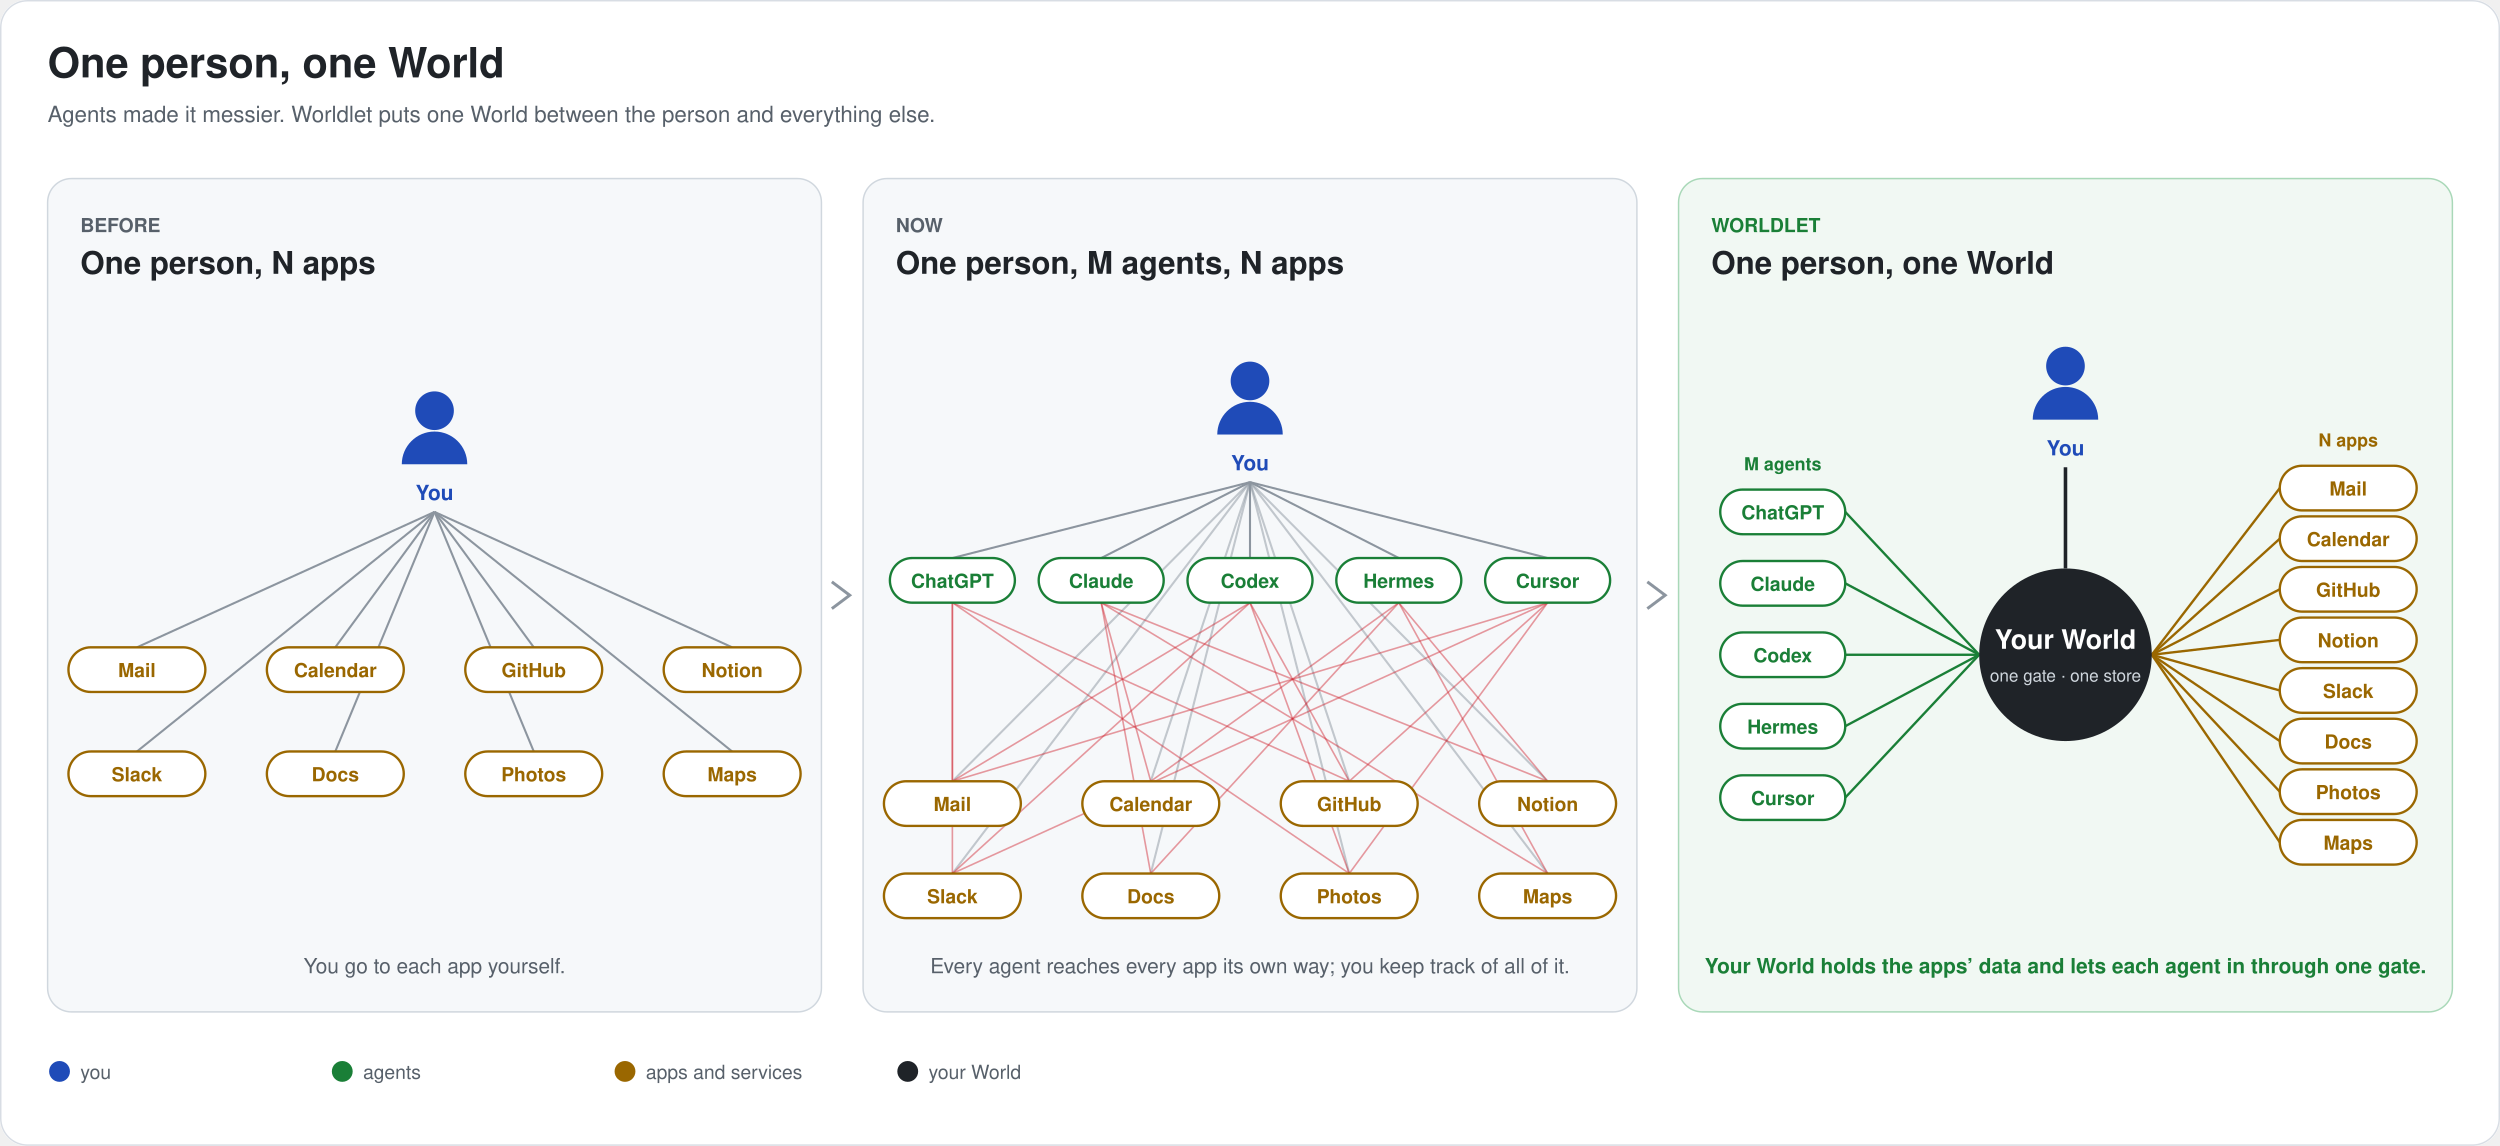
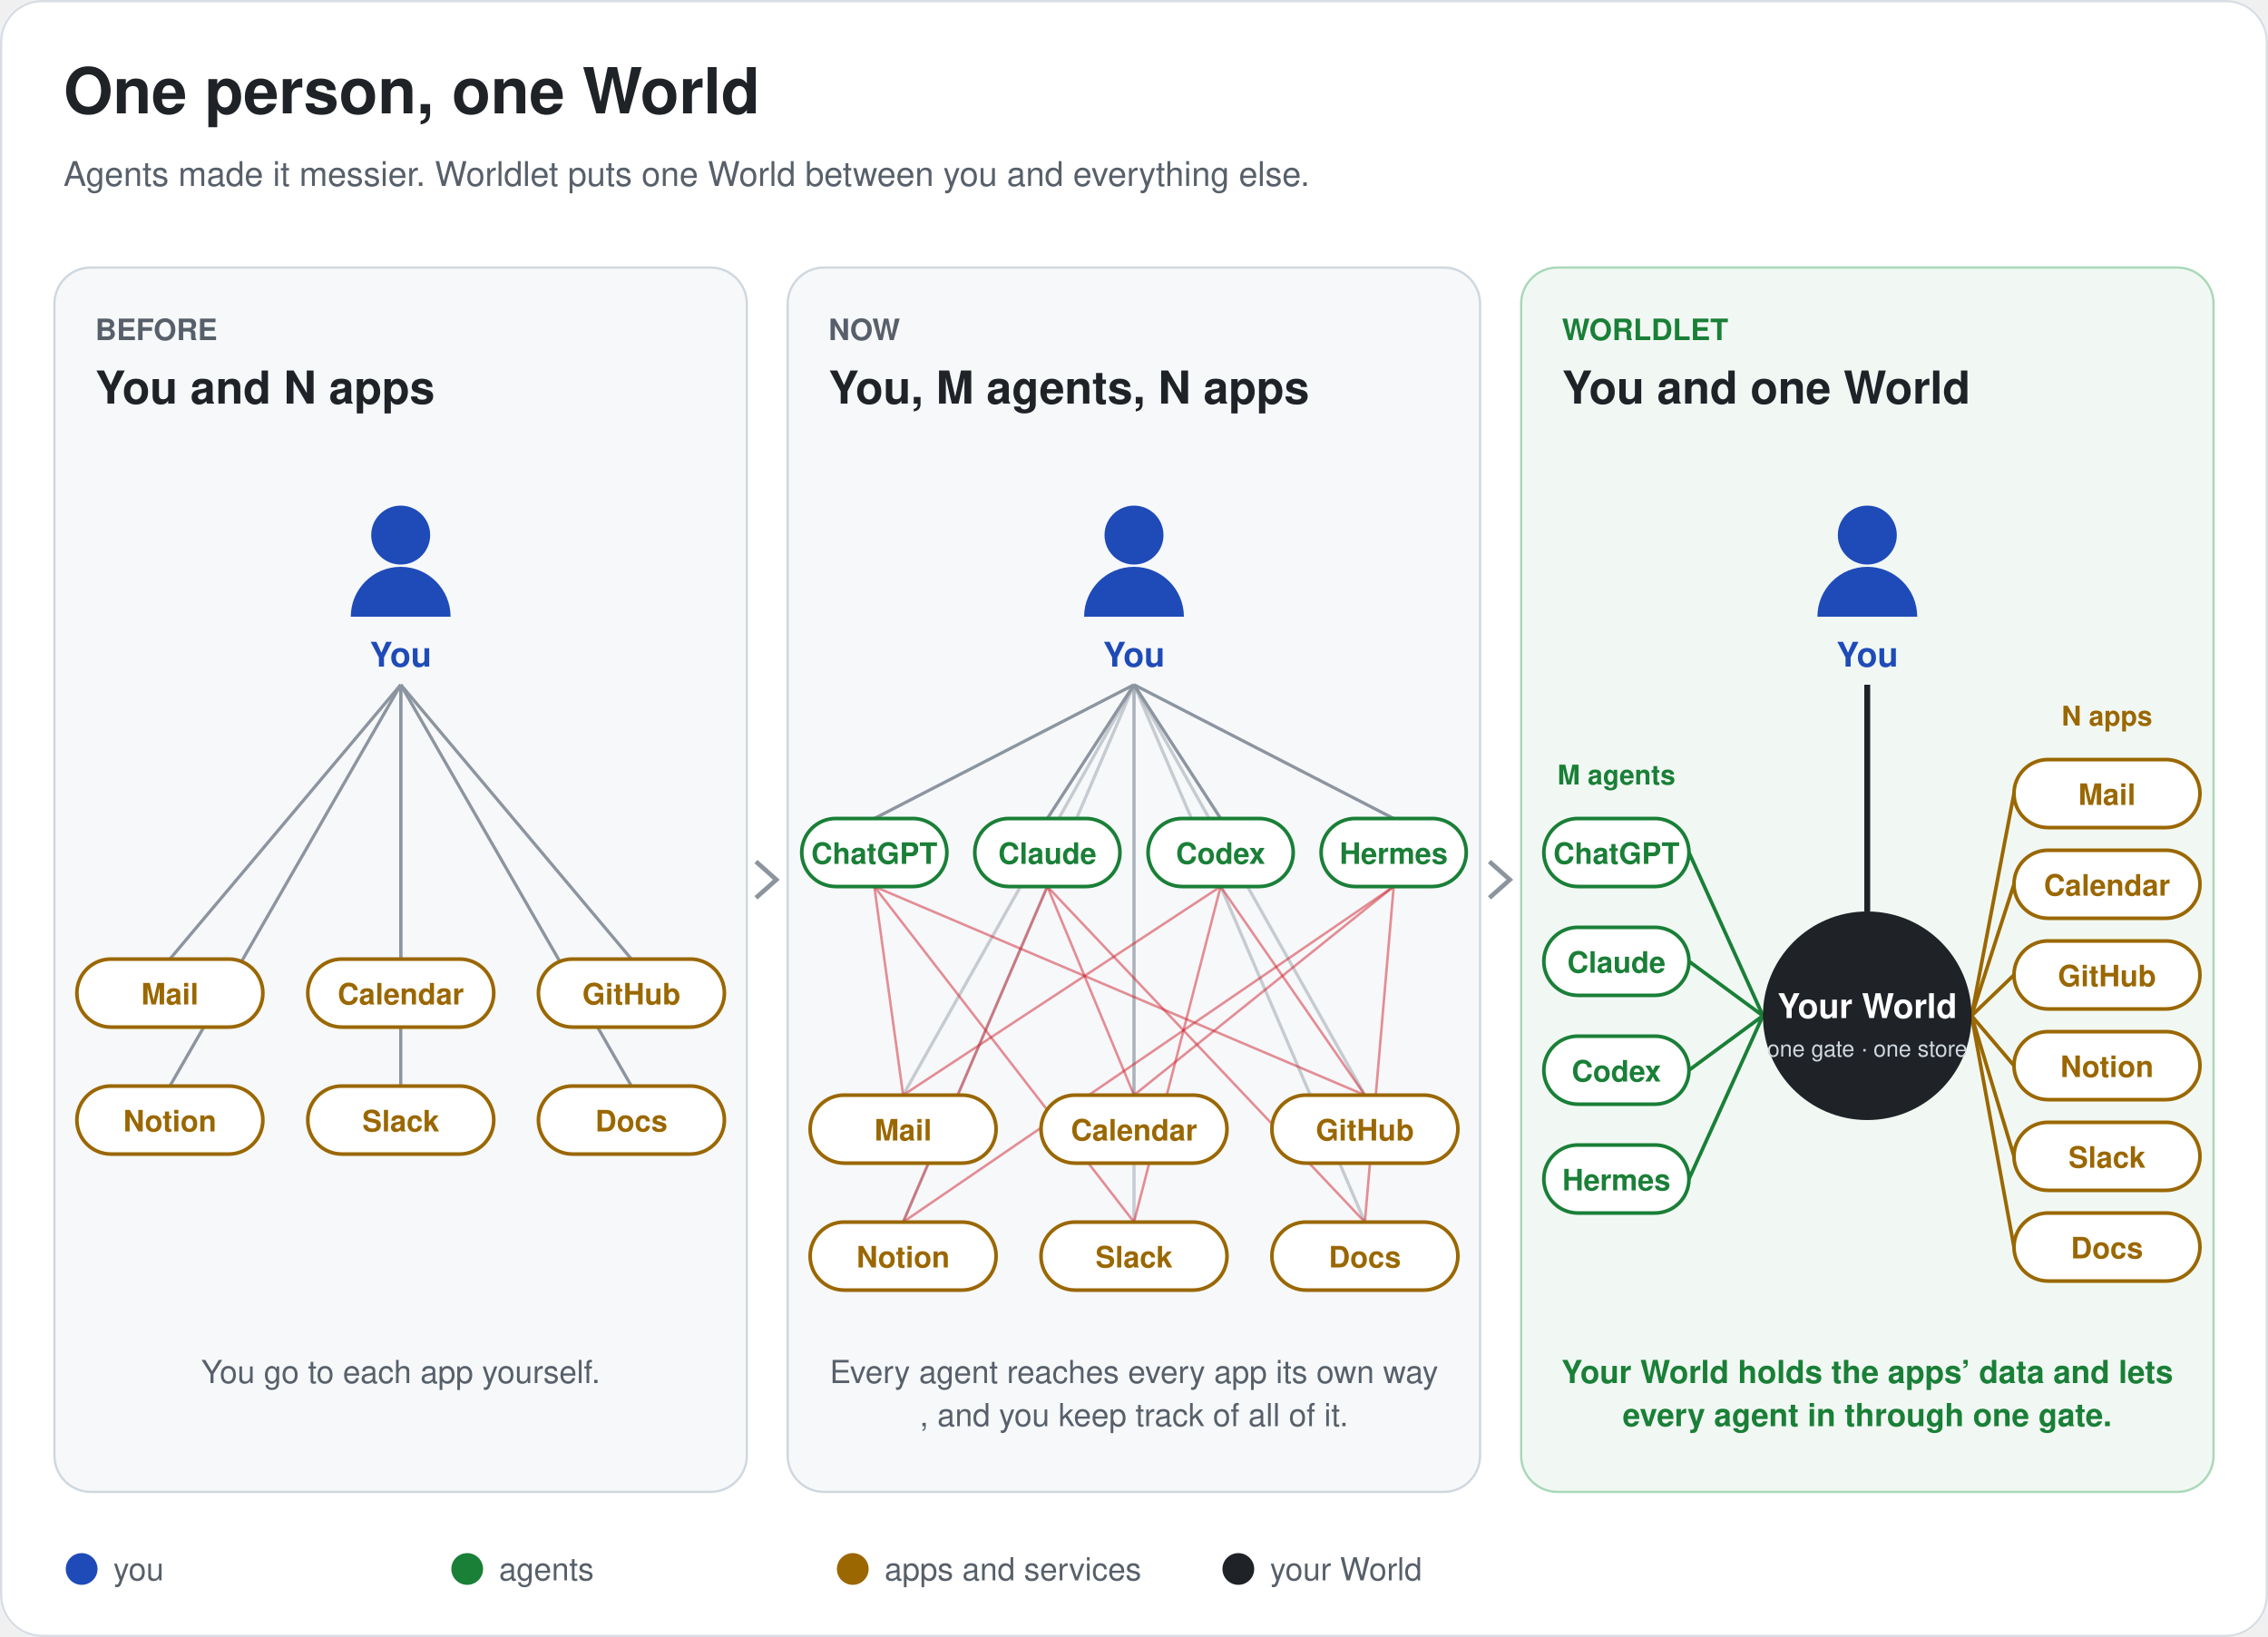
- <svg xmlns="http://www.w3.org/2000/svg" width="1680" height="770" viewBox="0 0 1680 770" font-family="-apple-system, 'Segoe UI', Helvetica, Arial, sans-serif">
-   <rect width="1680" height="770" rx="18" fill="#FFFFFF" />
-   <rect x="0.5" y="0.5" width="1679" height="769" rx="18" fill="none" stroke="#D8DDE4" />
-   <text x="32" y="52" font-size="28" font-weight="700" fill="#1F2328">One person, one World</text>
-   <text x="32" y="82" font-size="15" fill="#57606A">Agents made it messier. Worldlet puts one World between the person and everything else.</text>
-   <rect x="32" y="120" width="520" height="560" rx="16" fill="#F6F8FA" stroke="#D0D7DE" />
-   <text x="54" y="156" font-size="13" font-weight="700" fill="#57606A">BEFORE</text>
-   <text x="54" y="184" font-size="21" font-weight="800" fill="#1F2328">One person, N apps</text>
-   <line x1="292.0" y1="344.0" x2="92.0" y2="435.0" stroke="#8C959F" stroke-width="1.4" opacity="1" />
-   <line x1="292.0" y1="344.0" x2="225.3" y2="435.0" stroke="#8C959F" stroke-width="1.4" opacity="1" />
-   <line x1="292.0" y1="344.0" x2="358.7" y2="435.0" stroke="#8C959F" stroke-width="1.4" opacity="1" />
-   <line x1="292.0" y1="344.0" x2="492.0" y2="435.0" stroke="#8C959F" stroke-width="1.4" opacity="1" />
-   <line x1="292.0" y1="344.0" x2="92.0" y2="505.0" stroke="#8C959F" stroke-width="1.4" opacity="1" />
-   <line x1="292.0" y1="344.0" x2="225.3" y2="505.0" stroke="#8C959F" stroke-width="1.4" opacity="1" />
-   <line x1="292.0" y1="344.0" x2="358.7" y2="505.0" stroke="#8C959F" stroke-width="1.4" opacity="1" />
-   <line x1="292.0" y1="344.0" x2="492.0" y2="505.0" stroke="#8C959F" stroke-width="1.4" opacity="1" />
-   <circle cx="292.0" cy="276" r="13" fill="#1F4BB8" />
-   <path d="M270.0 312 a22 22 0 0 1 44 0 z" fill="#1F4BB8" />
-   <text x="292.0" y="336" font-size="14" font-weight="700" text-anchor="middle" fill="#1F4BB8">You</text>
-   <rect x="46.0" y="435" width="92" height="30" rx="15" fill="#FFFFFF" stroke="#9A6700" stroke-width="1.6" />
-   <text x="92.0" y="455" font-size="13" font-weight="600" text-anchor="middle" fill="#9A6700">Mail</text>
-   <rect x="179.333" y="435" width="92" height="30" rx="15" fill="#FFFFFF" stroke="#9A6700" stroke-width="1.6" />
-   <text x="225.333" y="455" font-size="13" font-weight="600" text-anchor="middle" fill="#9A6700">Calendar</text>
-   <rect x="312.667" y="435" width="92" height="30" rx="15" fill="#FFFFFF" stroke="#9A6700" stroke-width="1.6" />
-   <text x="358.667" y="455" font-size="13" font-weight="600" text-anchor="middle" fill="#9A6700">GitHub</text>
-   <rect x="446.0" y="435" width="92" height="30" rx="15" fill="#FFFFFF" stroke="#9A6700" stroke-width="1.6" />
-   <text x="492.0" y="455" font-size="13" font-weight="600" text-anchor="middle" fill="#9A6700">Notion</text>
-   <rect x="46.0" y="505" width="92" height="30" rx="15" fill="#FFFFFF" stroke="#9A6700" stroke-width="1.6" />
-   <text x="92.0" y="525" font-size="13" font-weight="600" text-anchor="middle" fill="#9A6700">Slack</text>
-   <rect x="179.333" y="505" width="92" height="30" rx="15" fill="#FFFFFF" stroke="#9A6700" stroke-width="1.6" />
-   <text x="225.333" y="525" font-size="13" font-weight="600" text-anchor="middle" fill="#9A6700">Docs</text>
-   <rect x="312.667" y="505" width="92" height="30" rx="15" fill="#FFFFFF" stroke="#9A6700" stroke-width="1.6" />
-   <text x="358.667" y="525" font-size="13" font-weight="600" text-anchor="middle" fill="#9A6700">Photos</text>
-   <rect x="446.0" y="505" width="92" height="30" rx="15" fill="#FFFFFF" stroke="#9A6700" stroke-width="1.6" />
-   <text x="492.0" y="525" font-size="13" font-weight="600" text-anchor="middle" fill="#9A6700">Maps</text>
-   <text x="292.0" y="654" font-size="14" text-anchor="middle" fill="#57606A" font-weight="400">You go to each app yourself.</text>
-   <path d="M559.0 391.0 L571.0 400.0 L559.0 409.0" fill="none" stroke="#8C959F" stroke-width="2" />
-   <rect x="580" y="120" width="520" height="560" rx="16" fill="#F6F8FA" stroke="#D0D7DE" />
-   <text x="602" y="156" font-size="13" font-weight="700" fill="#57606A">NOW</text>
-   <text x="602" y="184" font-size="21" font-weight="800" fill="#1F2328">One person, M agents, N apps</text>
-   <line x1="840.0" y1="324.0" x2="640.0" y2="375.0" stroke="#8C959F" stroke-width="1.4" opacity="1" />
-   <line x1="840.0" y1="324.0" x2="740.0" y2="375.0" stroke="#8C959F" stroke-width="1.4" opacity="1" />
-   <line x1="840.0" y1="324.0" x2="840.0" y2="375.0" stroke="#8C959F" stroke-width="1.4" opacity="1" />
-   <line x1="840.0" y1="324.0" x2="940.0" y2="375.0" stroke="#8C959F" stroke-width="1.4" opacity="1" />
-   <line x1="840.0" y1="324.0" x2="1040.0" y2="375.0" stroke="#8C959F" stroke-width="1.4" opacity="1" />
-   <line x1="840.0" y1="324.0" x2="640.0" y2="525.0" stroke="#8C959F" stroke-width="1.4" opacity="0.5" />
-   <line x1="840.0" y1="324.0" x2="773.3" y2="525.0" stroke="#8C959F" stroke-width="1.4" opacity="0.5" />
-   <line x1="840.0" y1="324.0" x2="906.7" y2="525.0" stroke="#8C959F" stroke-width="1.4" opacity="0.5" />
-   <line x1="840.0" y1="324.0" x2="1040.0" y2="525.0" stroke="#8C959F" stroke-width="1.4" opacity="0.5" />
-   <line x1="840.0" y1="324.0" x2="640.0" y2="587.0" stroke="#8C959F" stroke-width="1.4" opacity="0.5" />
-   <line x1="840.0" y1="324.0" x2="773.3" y2="587.0" stroke="#8C959F" stroke-width="1.4" opacity="0.5" />
-   <line x1="840.0" y1="324.0" x2="906.7" y2="587.0" stroke="#8C959F" stroke-width="1.4" opacity="0.5" />
-   <line x1="840.0" y1="324.0" x2="1040.0" y2="587.0" stroke="#8C959F" stroke-width="1.4" opacity="0.5" />
-   <line x1="640.0" y1="405.0" x2="640.0" y2="525.0" stroke="#CF222E" stroke-width="1.1" opacity="0.45" />
-   <line x1="640.0" y1="405.0" x2="906.7" y2="525.0" stroke="#CF222E" stroke-width="1.1" opacity="0.45" />
-   <line x1="640.0" y1="405.0" x2="640.0" y2="587.0" stroke="#CF222E" stroke-width="1.1" opacity="0.45" />
-   <line x1="640.0" y1="405.0" x2="906.7" y2="587.0" stroke="#CF222E" stroke-width="1.1" opacity="0.45" />
-   <line x1="740.0" y1="405.0" x2="773.3" y2="525.0" stroke="#CF222E" stroke-width="1.1" opacity="0.45" />
-   <line x1="740.0" y1="405.0" x2="1040.0" y2="525.0" stroke="#CF222E" stroke-width="1.1" opacity="0.45" />
-   <line x1="740.0" y1="405.0" x2="773.3" y2="587.0" stroke="#CF222E" stroke-width="1.1" opacity="0.45" />
-   <line x1="740.0" y1="405.0" x2="1040.0" y2="587.0" stroke="#CF222E" stroke-width="1.1" opacity="0.45" />
-   <line x1="840.0" y1="405.0" x2="640.0" y2="525.0" stroke="#CF222E" stroke-width="1.1" opacity="0.45" />
-   <line x1="840.0" y1="405.0" x2="906.7" y2="525.0" stroke="#CF222E" stroke-width="1.1" opacity="0.45" />
-   <line x1="840.0" y1="405.0" x2="640.0" y2="587.0" stroke="#CF222E" stroke-width="1.1" opacity="0.45" />
-   <line x1="840.0" y1="405.0" x2="906.7" y2="587.0" stroke="#CF222E" stroke-width="1.1" opacity="0.45" />
-   <line x1="940.0" y1="405.0" x2="773.3" y2="525.0" stroke="#CF222E" stroke-width="1.1" opacity="0.45" />
-   <line x1="940.0" y1="405.0" x2="1040.0" y2="525.0" stroke="#CF222E" stroke-width="1.1" opacity="0.45" />
-   <line x1="940.0" y1="405.0" x2="773.3" y2="587.0" stroke="#CF222E" stroke-width="1.1" opacity="0.45" />
-   <line x1="940.0" y1="405.0" x2="1040.0" y2="587.0" stroke="#CF222E" stroke-width="1.1" opacity="0.45" />
-   <line x1="1040.0" y1="405.0" x2="640.0" y2="525.0" stroke="#CF222E" stroke-width="1.1" opacity="0.45" />
-   <line x1="1040.0" y1="405.0" x2="906.7" y2="525.0" stroke="#CF222E" stroke-width="1.1" opacity="0.45" />
-   <line x1="1040.0" y1="405.0" x2="640.0" y2="587.0" stroke="#CF222E" stroke-width="1.1" opacity="0.45" />
-   <line x1="1040.0" y1="405.0" x2="906.7" y2="587.0" stroke="#CF222E" stroke-width="1.1" opacity="0.45" />
-   <circle cx="840.0" cy="256" r="13" fill="#1F4BB8" />
-   <path d="M818.0 292 a22 22 0 0 1 44 0 z" fill="#1F4BB8" />
-   <text x="840.0" y="316" font-size="14" font-weight="700" text-anchor="middle" fill="#1F4BB8">You</text>
-   <rect x="598.0" y="375" width="84" height="30" rx="15" fill="#FFFFFF" stroke="#1A7F37" stroke-width="1.6" />
-   <text x="640.0" y="395" font-size="13" font-weight="600" text-anchor="middle" fill="#1A7F37">ChatGPT</text>
-   <rect x="698.0" y="375" width="84" height="30" rx="15" fill="#FFFFFF" stroke="#1A7F37" stroke-width="1.6" />
-   <text x="740.0" y="395" font-size="13" font-weight="600" text-anchor="middle" fill="#1A7F37">Claude</text>
-   <rect x="798.0" y="375" width="84" height="30" rx="15" fill="#FFFFFF" stroke="#1A7F37" stroke-width="1.6" />
-   <text x="840.0" y="395" font-size="13" font-weight="600" text-anchor="middle" fill="#1A7F37">Codex</text>
-   <rect x="898.0" y="375" width="84" height="30" rx="15" fill="#FFFFFF" stroke="#1A7F37" stroke-width="1.6" />
-   <text x="940.0" y="395" font-size="13" font-weight="600" text-anchor="middle" fill="#1A7F37">Hermes</text>
-   <rect x="998.0" y="375" width="84" height="30" rx="15" fill="#FFFFFF" stroke="#1A7F37" stroke-width="1.6" />
-   <text x="1040.0" y="395" font-size="13" font-weight="600" text-anchor="middle" fill="#1A7F37">Cursor</text>
-   <rect x="594.0" y="525" width="92" height="30" rx="15" fill="#FFFFFF" stroke="#9A6700" stroke-width="1.6" />
-   <text x="640.0" y="545" font-size="13" font-weight="600" text-anchor="middle" fill="#9A6700">Mail</text>
-   <rect x="727.333" y="525" width="92" height="30" rx="15" fill="#FFFFFF" stroke="#9A6700" stroke-width="1.6" />
-   <text x="773.333" y="545" font-size="13" font-weight="600" text-anchor="middle" fill="#9A6700">Calendar</text>
-   <rect x="860.667" y="525" width="92" height="30" rx="15" fill="#FFFFFF" stroke="#9A6700" stroke-width="1.6" />
-   <text x="906.667" y="545" font-size="13" font-weight="600" text-anchor="middle" fill="#9A6700">GitHub</text>
-   <rect x="994.0" y="525" width="92" height="30" rx="15" fill="#FFFFFF" stroke="#9A6700" stroke-width="1.6" />
-   <text x="1040.0" y="545" font-size="13" font-weight="600" text-anchor="middle" fill="#9A6700">Notion</text>
-   <rect x="594.0" y="587" width="92" height="30" rx="15" fill="#FFFFFF" stroke="#9A6700" stroke-width="1.6" />
-   <text x="640.0" y="607" font-size="13" font-weight="600" text-anchor="middle" fill="#9A6700">Slack</text>
-   <rect x="727.333" y="587" width="92" height="30" rx="15" fill="#FFFFFF" stroke="#9A6700" stroke-width="1.6" />
-   <text x="773.333" y="607" font-size="13" font-weight="600" text-anchor="middle" fill="#9A6700">Docs</text>
-   <rect x="860.667" y="587" width="92" height="30" rx="15" fill="#FFFFFF" stroke="#9A6700" stroke-width="1.6" />
-   <text x="906.667" y="607" font-size="13" font-weight="600" text-anchor="middle" fill="#9A6700">Photos</text>
-   <rect x="994.0" y="587" width="92" height="30" rx="15" fill="#FFFFFF" stroke="#9A6700" stroke-width="1.6" />
-   <text x="1040.0" y="607" font-size="13" font-weight="600" text-anchor="middle" fill="#9A6700">Maps</text>
-   <text x="840.0" y="654" font-size="14" text-anchor="middle" fill="#57606A" font-weight="400">Every agent reaches every app its own way; you keep track of all of it.</text>
-   <path d="M1107.0 391.0 L1119.0 400.0 L1107.0 409.0" fill="none" stroke="#8C959F" stroke-width="2" />
-   <rect x="1128" y="120" width="520" height="560" rx="16" fill="#F1F8F3" stroke="#A9D8B8" />
-   <text x="1150" y="156" font-size="13" font-weight="700" fill="#1A7F37">WORLDLET</text>
-   <text x="1150" y="184" font-size="21" font-weight="800" fill="#1F2328">One person, one World</text>
-   <line x1="1388.0" y1="314.0" x2="1388.0" y2="382.0" stroke="#1F2328" stroke-width="2.4" opacity="1" />
-   <line x1="1240.0" y1="344.0" x2="1330.0" y2="440.0" stroke="#1A7F37" stroke-width="1.6" opacity="1" />
-   <line x1="1240.0" y1="392.0" x2="1330.0" y2="440.0" stroke="#1A7F37" stroke-width="1.6" opacity="1" />
-   <line x1="1240.0" y1="440.0" x2="1330.0" y2="440.0" stroke="#1A7F37" stroke-width="1.6" opacity="1" />
-   <line x1="1240.0" y1="488.0" x2="1330.0" y2="440.0" stroke="#1A7F37" stroke-width="1.6" opacity="1" />
-   <line x1="1240.0" y1="536.0" x2="1330.0" y2="440.0" stroke="#1A7F37" stroke-width="1.6" opacity="1" />
-   <line x1="1532.0" y1="328.0" x2="1446.0" y2="440.0" stroke="#9A6700" stroke-width="1.6" opacity="1" />
-   <line x1="1532.0" y1="362.0" x2="1446.0" y2="440.0" stroke="#9A6700" stroke-width="1.6" opacity="1" />
-   <line x1="1532.0" y1="396.0" x2="1446.0" y2="440.0" stroke="#9A6700" stroke-width="1.6" opacity="1" />
-   <line x1="1532.0" y1="430.0" x2="1446.0" y2="440.0" stroke="#9A6700" stroke-width="1.6" opacity="1" />
-   <line x1="1532.0" y1="464.0" x2="1446.0" y2="440.0" stroke="#9A6700" stroke-width="1.6" opacity="1" />
-   <line x1="1532.0" y1="498.0" x2="1446.0" y2="440.0" stroke="#9A6700" stroke-width="1.6" opacity="1" />
-   <line x1="1532.0" y1="532.0" x2="1446.0" y2="440.0" stroke="#9A6700" stroke-width="1.6" opacity="1" />
-   <line x1="1532.0" y1="566.0" x2="1446.0" y2="440.0" stroke="#9A6700" stroke-width="1.6" opacity="1" />
-   <circle cx="1388.0" cy="246" r="13" fill="#1F4BB8" />
-   <path d="M1366.0 282 a22 22 0 0 1 44 0 z" fill="#1F4BB8" />
-   <text x="1388.0" y="306" font-size="14" font-weight="700" text-anchor="middle" fill="#1F4BB8">You</text>
-   <circle cx="1388.0" cy="440" r="58" fill="#1F2328" />
-   <text x="1388.0" y="436" font-size="18" font-weight="800" text-anchor="middle" fill="#FFFFFF">Your World</text>
-   <text x="1388.0" y="458" font-size="11.5" text-anchor="middle" fill="#D0D7DE">one gate · one store</text>
-   <rect x="1156.0" y="329" width="84" height="30" rx="15" fill="#FFFFFF" stroke="#1A7F37" stroke-width="1.6" />
-   <text x="1198" y="349" font-size="13" font-weight="600" text-anchor="middle" fill="#1A7F37">ChatGPT</text>
-   <rect x="1156.0" y="377" width="84" height="30" rx="15" fill="#FFFFFF" stroke="#1A7F37" stroke-width="1.6" />
-   <text x="1198" y="397" font-size="13" font-weight="600" text-anchor="middle" fill="#1A7F37">Claude</text>
-   <rect x="1156.0" y="425" width="84" height="30" rx="15" fill="#FFFFFF" stroke="#1A7F37" stroke-width="1.6" />
-   <text x="1198" y="445" font-size="13" font-weight="600" text-anchor="middle" fill="#1A7F37">Codex</text>
-   <rect x="1156.0" y="473" width="84" height="30" rx="15" fill="#FFFFFF" stroke="#1A7F37" stroke-width="1.6" />
-   <text x="1198" y="493" font-size="13" font-weight="600" text-anchor="middle" fill="#1A7F37">Hermes</text>
-   <rect x="1156.0" y="521" width="84" height="30" rx="15" fill="#FFFFFF" stroke="#1A7F37" stroke-width="1.6" />
-   <text x="1198" y="541" font-size="13" font-weight="600" text-anchor="middle" fill="#1A7F37">Cursor</text>
-   <rect x="1532.0" y="313" width="92" height="30" rx="15" fill="#FFFFFF" stroke="#9A6700" stroke-width="1.6" />
-   <text x="1578" y="333" font-size="13" font-weight="600" text-anchor="middle" fill="#9A6700">Mail</text>
-   <rect x="1532.0" y="347" width="92" height="30" rx="15" fill="#FFFFFF" stroke="#9A6700" stroke-width="1.6" />
-   <text x="1578" y="367" font-size="13" font-weight="600" text-anchor="middle" fill="#9A6700">Calendar</text>
-   <rect x="1532.0" y="381" width="92" height="30" rx="15" fill="#FFFFFF" stroke="#9A6700" stroke-width="1.6" />
-   <text x="1578" y="401" font-size="13" font-weight="600" text-anchor="middle" fill="#9A6700">GitHub</text>
-   <rect x="1532.0" y="415" width="92" height="30" rx="15" fill="#FFFFFF" stroke="#9A6700" stroke-width="1.6" />
-   <text x="1578" y="435" font-size="13" font-weight="600" text-anchor="middle" fill="#9A6700">Notion</text>
-   <rect x="1532.0" y="449" width="92" height="30" rx="15" fill="#FFFFFF" stroke="#9A6700" stroke-width="1.6" />
-   <text x="1578" y="469" font-size="13" font-weight="600" text-anchor="middle" fill="#9A6700">Slack</text>
-   <rect x="1532.0" y="483" width="92" height="30" rx="15" fill="#FFFFFF" stroke="#9A6700" stroke-width="1.6" />
-   <text x="1578" y="503" font-size="13" font-weight="600" text-anchor="middle" fill="#9A6700">Docs</text>
-   <rect x="1532.0" y="517" width="92" height="30" rx="15" fill="#FFFFFF" stroke="#9A6700" stroke-width="1.6" />
-   <text x="1578" y="537" font-size="13" font-weight="600" text-anchor="middle" fill="#9A6700">Photos</text>
-   <rect x="1532.0" y="551" width="92" height="30" rx="15" fill="#FFFFFF" stroke="#9A6700" stroke-width="1.6" />
-   <text x="1578" y="571" font-size="13" font-weight="600" text-anchor="middle" fill="#9A6700">Maps</text>
-   <text x="1198" y="316" font-size="12" font-weight="700" text-anchor="middle" fill="#1A7F37">M agents</text>
-   <text x="1578" y="300" font-size="12" font-weight="700" text-anchor="middle" fill="#9A6700">N apps</text>
-   <text x="1388.0" y="654" font-size="14" text-anchor="middle" fill="#1A7F37" font-weight="700">Your World holds the apps’ data and lets each agent in through one gate.</text>
-   <circle cx="40" cy="720" r="7" fill="#1F4BB8" />
-   <text x="54" y="725" font-size="13" fill="#57606A">you</text>
-   <circle cx="230" cy="720" r="7" fill="#1A7F37" />
-   <text x="244" y="725" font-size="13" fill="#57606A">agents</text>
-   <circle cx="420" cy="720" r="7" fill="#9A6700" />
-   <text x="434" y="725" font-size="13" fill="#57606A">apps and services</text>
-   <circle cx="610" cy="720" r="7" fill="#1F2328" />
-   <text x="624" y="725" font-size="13" fill="#57606A">your World</text>
+ <svg xmlns="http://www.w3.org/2000/svg" width="1000" height="722" viewBox="0 0 1000 722" font-family="-apple-system, 'Segoe UI', Helvetica, Arial, sans-serif">
+   <rect width="1000" height="722" rx="18" fill="#FFFFFF" />
+   <rect x="0.5" y="0.5" width="999" height="721" rx="18" fill="none" stroke="#D8DDE4" />
+   <text x="28" y="50" font-size="28" font-weight="700" fill="#1F2328">One person, one World</text>
+   <text x="28" y="82" font-size="15" fill="#57606A">Agents made it messier. Worldlet puts one World between you and everything else.</text>
+   <rect x="24.0" y="118" width="305.3" height="540" rx="16" fill="#F6F8FA" stroke="#D0D7DE" />
+   <text x="42.0" y="150" font-size="13" font-weight="700" fill="#57606A">BEFORE</text>
+   <text x="42.0" y="178" font-size="20" font-weight="800" fill="#1F2328">You and N apps</text>
+   <line x1="176.7" y1="302.0" x2="74.9" y2="423.0" stroke="#8C959F" stroke-width="1.4" opacity="1" />
+   <line x1="176.7" y1="302.0" x2="176.7" y2="423.0" stroke="#8C959F" stroke-width="1.4" opacity="1" />
+   <line x1="176.7" y1="302.0" x2="278.4" y2="423.0" stroke="#8C959F" stroke-width="1.4" opacity="1" />
+   <line x1="176.7" y1="302.0" x2="74.9" y2="479.0" stroke="#8C959F" stroke-width="1.4" opacity="1" />
+   <line x1="176.7" y1="302.0" x2="176.7" y2="479.0" stroke="#8C959F" stroke-width="1.4" opacity="1" />
+   <line x1="176.7" y1="302.0" x2="278.4" y2="479.0" stroke="#8C959F" stroke-width="1.4" opacity="1" />
+   <circle cx="176.667" cy="236" r="13" fill="#1F4BB8" />
+   <path d="M154.667 272 a22 22 0 0 1 44 0 z" fill="#1F4BB8" />
+   <text x="176.667" y="294" font-size="15" font-weight="700" text-anchor="middle" fill="#1F4BB8">You</text>
+   <rect x="33.9" y="423" width="82" height="30" rx="15" fill="#FFFFFF" stroke="#9A6700" stroke-width="1.6" />
+   <text x="74.9" y="443" font-size="13" font-weight="600" text-anchor="middle" fill="#9A6700">Mail</text>
+   <rect x="135.7" y="423" width="82" height="30" rx="15" fill="#FFFFFF" stroke="#9A6700" stroke-width="1.6" />
+   <text x="176.7" y="443" font-size="13" font-weight="600" text-anchor="middle" fill="#9A6700">Calendar</text>
+   <rect x="237.4" y="423" width="82" height="30" rx="15" fill="#FFFFFF" stroke="#9A6700" stroke-width="1.6" />
+   <text x="278.4" y="443" font-size="13" font-weight="600" text-anchor="middle" fill="#9A6700">GitHub</text>
+   <rect x="33.9" y="479" width="82" height="30" rx="15" fill="#FFFFFF" stroke="#9A6700" stroke-width="1.6" />
+   <text x="74.9" y="499" font-size="13" font-weight="600" text-anchor="middle" fill="#9A6700">Notion</text>
+   <rect x="135.7" y="479" width="82" height="30" rx="15" fill="#FFFFFF" stroke="#9A6700" stroke-width="1.6" />
+   <text x="176.7" y="499" font-size="13" font-weight="600" text-anchor="middle" fill="#9A6700">Slack</text>
+   <rect x="237.4" y="479" width="82" height="30" rx="15" fill="#FFFFFF" stroke="#9A6700" stroke-width="1.6" />
+   <text x="278.4" y="499" font-size="13" font-weight="600" text-anchor="middle" fill="#9A6700">Docs</text>
+   <text x="176.7" y="610" font-size="14" text-anchor="middle" fill="#57606A" font-weight="400">You go to each app yourself.</text>
+   <path d="M333.3 380.0 L342.3 388.0 L333.3 396.0" fill="none" stroke="#8C959F" stroke-width="2" />
+   <rect x="347.3" y="118" width="305.3" height="540" rx="16" fill="#F6F8FA" stroke="#D0D7DE" />
+   <text x="365.3" y="150" font-size="13" font-weight="700" fill="#57606A">NOW</text>
+   <text x="365.3" y="178" font-size="20" font-weight="800" fill="#1F2328">You, M agents, N apps</text>
+   <line x1="500.0" y1="302.0" x2="385.5" y2="361.0" stroke="#8C959F" stroke-width="1.4" opacity="1" />
+   <line x1="500.0" y1="302.0" x2="461.8" y2="361.0" stroke="#8C959F" stroke-width="1.4" opacity="1" />
+   <line x1="500.0" y1="302.0" x2="538.2" y2="361.0" stroke="#8C959F" stroke-width="1.4" opacity="1" />
+   <line x1="500.0" y1="302.0" x2="614.5" y2="361.0" stroke="#8C959F" stroke-width="1.4" opacity="1" />
+   <line x1="500.0" y1="302.0" x2="398.2" y2="483.0" stroke="#8C959F" stroke-width="1.4" opacity="0.45" />
+   <line x1="500.0" y1="302.0" x2="500.0" y2="483.0" stroke="#8C959F" stroke-width="1.4" opacity="0.45" />
+   <line x1="500.0" y1="302.0" x2="601.8" y2="483.0" stroke="#8C959F" stroke-width="1.4" opacity="0.45" />
+   <line x1="500.0" y1="302.0" x2="398.2" y2="539.0" stroke="#8C959F" stroke-width="1.4" opacity="0.45" />
+   <line x1="500.0" y1="302.0" x2="500.0" y2="539.0" stroke="#8C959F" stroke-width="1.4" opacity="0.45" />
+   <line x1="500.0" y1="302.0" x2="601.8" y2="539.0" stroke="#8C959F" stroke-width="1.4" opacity="0.45" />
+   <line x1="385.5" y1="391.0" x2="398.2" y2="483.0" stroke="#CF222E" stroke-width="1.1" opacity="0.5" />
+   <line x1="385.5" y1="391.0" x2="601.8" y2="483.0" stroke="#CF222E" stroke-width="1.1" opacity="0.5" />
+   <line x1="385.5" y1="391.0" x2="500.0" y2="539.0" stroke="#CF222E" stroke-width="1.1" opacity="0.5" />
+   <line x1="461.8" y1="391.0" x2="500.0" y2="483.0" stroke="#CF222E" stroke-width="1.1" opacity="0.5" />
+   <line x1="461.8" y1="391.0" x2="398.2" y2="539.0" stroke="#CF222E" stroke-width="1.1" opacity="0.5" />
+   <line x1="461.8" y1="391.0" x2="601.8" y2="539.0" stroke="#CF222E" stroke-width="1.1" opacity="0.5" />
+   <line x1="538.2" y1="391.0" x2="398.2" y2="483.0" stroke="#CF222E" stroke-width="1.1" opacity="0.5" />
+   <line x1="538.2" y1="391.0" x2="601.8" y2="483.0" stroke="#CF222E" stroke-width="1.1" opacity="0.5" />
+   <line x1="538.2" y1="391.0" x2="500.0" y2="539.0" stroke="#CF222E" stroke-width="1.1" opacity="0.5" />
+   <line x1="614.5" y1="391.0" x2="500.0" y2="483.0" stroke="#CF222E" stroke-width="1.1" opacity="0.5" />
+   <line x1="614.5" y1="391.0" x2="398.2" y2="539.0" stroke="#CF222E" stroke-width="1.1" opacity="0.5" />
+   <line x1="614.5" y1="391.0" x2="601.8" y2="539.0" stroke="#CF222E" stroke-width="1.1" opacity="0.5" />
+   <circle cx="500.0" cy="236" r="13" fill="#1F4BB8" />
+   <path d="M478.0 272 a22 22 0 0 1 44 0 z" fill="#1F4BB8" />
+   <text x="500.0" y="294" font-size="15" font-weight="700" text-anchor="middle" fill="#1F4BB8">You</text>
+   <rect x="353.5" y="361" width="64" height="30" rx="15" fill="#FFFFFF" stroke="#1A7F37" stroke-width="1.6" />
+   <text x="385.5" y="381" font-size="13" font-weight="600" text-anchor="middle" fill="#1A7F37">ChatGPT</text>
+   <rect x="429.8" y="361" width="64" height="30" rx="15" fill="#FFFFFF" stroke="#1A7F37" stroke-width="1.6" />
+   <text x="461.8" y="381" font-size="13" font-weight="600" text-anchor="middle" fill="#1A7F37">Claude</text>
+   <rect x="506.2" y="361" width="64" height="30" rx="15" fill="#FFFFFF" stroke="#1A7F37" stroke-width="1.6" />
+   <text x="538.2" y="381" font-size="13" font-weight="600" text-anchor="middle" fill="#1A7F37">Codex</text>
+   <rect x="582.5" y="361" width="64" height="30" rx="15" fill="#FFFFFF" stroke="#1A7F37" stroke-width="1.6" />
+   <text x="614.5" y="381" font-size="13" font-weight="600" text-anchor="middle" fill="#1A7F37">Hermes</text>
+   <rect x="357.2" y="483" width="82" height="30" rx="15" fill="#FFFFFF" stroke="#9A6700" stroke-width="1.6" />
+   <text x="398.2" y="503" font-size="13" font-weight="600" text-anchor="middle" fill="#9A6700">Mail</text>
+   <rect x="459.0" y="483" width="82" height="30" rx="15" fill="#FFFFFF" stroke="#9A6700" stroke-width="1.6" />
+   <text x="500.0" y="503" font-size="13" font-weight="600" text-anchor="middle" fill="#9A6700">Calendar</text>
+   <rect x="560.8" y="483" width="82" height="30" rx="15" fill="#FFFFFF" stroke="#9A6700" stroke-width="1.6" />
+   <text x="601.8" y="503" font-size="13" font-weight="600" text-anchor="middle" fill="#9A6700">GitHub</text>
+   <rect x="357.2" y="539" width="82" height="30" rx="15" fill="#FFFFFF" stroke="#9A6700" stroke-width="1.6" />
+   <text x="398.2" y="559" font-size="13" font-weight="600" text-anchor="middle" fill="#9A6700">Notion</text>
+   <rect x="459.0" y="539" width="82" height="30" rx="15" fill="#FFFFFF" stroke="#9A6700" stroke-width="1.6" />
+   <text x="500.0" y="559" font-size="13" font-weight="600" text-anchor="middle" fill="#9A6700">Slack</text>
+   <rect x="560.8" y="539" width="82" height="30" rx="15" fill="#FFFFFF" stroke="#9A6700" stroke-width="1.6" />
+   <text x="601.8" y="559" font-size="13" font-weight="600" text-anchor="middle" fill="#9A6700">Docs</text>
+   <text x="500.0" y="610" font-size="14" text-anchor="middle" fill="#57606A" font-weight="400">Every agent reaches every app its own way</text>
+   <text x="500.0" y="629" font-size="14" text-anchor="middle" fill="#57606A" font-weight="400">, and you keep track of all of it.</text>
+   <path d="M656.7 380.0 L665.7 388.0 L656.7 396.0" fill="none" stroke="#8C959F" stroke-width="2" />
+   <rect x="670.7" y="118" width="305.3" height="540" rx="16" fill="#F1F8F3" stroke="#A9D8B8" />
+   <text x="688.7" y="150" font-size="13" font-weight="700" fill="#1A7F37">WORLDLET</text>
+   <text x="688.7" y="178" font-size="20" font-weight="800" fill="#1F2328">You and one World</text>
+   <line x1="823.3" y1="302.0" x2="823.3" y2="402.0" stroke="#1F2328" stroke-width="2.6" opacity="1" />
+   <line x1="777.3" y1="448.0" x2="744.7" y2="376.0" stroke="#1A7F37" stroke-width="1.6" opacity="1" />
+   <line x1="777.3" y1="448.0" x2="744.7" y2="424.0" stroke="#1A7F37" stroke-width="1.6" opacity="1" />
+   <line x1="777.3" y1="448.0" x2="744.7" y2="472.0" stroke="#1A7F37" stroke-width="1.6" opacity="1" />
+   <line x1="777.3" y1="448.0" x2="744.7" y2="520.0" stroke="#1A7F37" stroke-width="1.6" opacity="1" />
+   <line x1="869.3" y1="448.0" x2="888.0" y2="350.0" stroke="#9A6700" stroke-width="1.6" opacity="1" />
+   <line x1="869.3" y1="448.0" x2="888.0" y2="390.0" stroke="#9A6700" stroke-width="1.6" opacity="1" />
+   <line x1="869.3" y1="448.0" x2="888.0" y2="430.0" stroke="#9A6700" stroke-width="1.6" opacity="1" />
+   <line x1="869.3" y1="448.0" x2="888.0" y2="470.0" stroke="#9A6700" stroke-width="1.6" opacity="1" />
+   <line x1="869.3" y1="448.0" x2="888.0" y2="510.0" stroke="#9A6700" stroke-width="1.6" opacity="1" />
+   <line x1="869.3" y1="448.0" x2="888.0" y2="550.0" stroke="#9A6700" stroke-width="1.6" opacity="1" />
+   <circle cx="823.333" cy="236" r="13" fill="#1F4BB8" />
+   <path d="M801.333 272 a22 22 0 0 1 44 0 z" fill="#1F4BB8" />
+   <text x="823.333" y="294" font-size="15" font-weight="700" text-anchor="middle" fill="#1F4BB8">You</text>
+   <circle cx="823.3" cy="448" r="46" fill="#1F2328" />
+   <text x="823.3" y="449" font-size="15" font-weight="800" text-anchor="middle" fill="#FFFFFF">Your World</text>
+   <text x="823.3" y="466" font-size="10" text-anchor="middle" fill="#D0D7DE">one gate · one store</text>
+   <rect x="680.7" y="361" width="64" height="30" rx="15" fill="#FFFFFF" stroke="#1A7F37" stroke-width="1.6" />
+   <text x="712.7" y="381" font-size="13" font-weight="600" text-anchor="middle" fill="#1A7F37">ChatGPT</text>
+   <rect x="680.7" y="409" width="64" height="30" rx="15" fill="#FFFFFF" stroke="#1A7F37" stroke-width="1.6" />
+   <text x="712.7" y="429" font-size="13" font-weight="600" text-anchor="middle" fill="#1A7F37">Claude</text>
+   <rect x="680.7" y="457" width="64" height="30" rx="15" fill="#FFFFFF" stroke="#1A7F37" stroke-width="1.6" />
+   <text x="712.7" y="477" font-size="13" font-weight="600" text-anchor="middle" fill="#1A7F37">Codex</text>
+   <rect x="680.7" y="505" width="64" height="30" rx="15" fill="#FFFFFF" stroke="#1A7F37" stroke-width="1.6" />
+   <text x="712.7" y="525" font-size="13" font-weight="600" text-anchor="middle" fill="#1A7F37">Hermes</text>
+   <rect x="888.0" y="335" width="82" height="30" rx="15" fill="#FFFFFF" stroke="#9A6700" stroke-width="1.6" />
+   <text x="929.0" y="355" font-size="13" font-weight="600" text-anchor="middle" fill="#9A6700">Mail</text>
+   <rect x="888.0" y="375" width="82" height="30" rx="15" fill="#FFFFFF" stroke="#9A6700" stroke-width="1.6" />
+   <text x="929.0" y="395" font-size="13" font-weight="600" text-anchor="middle" fill="#9A6700">Calendar</text>
+   <rect x="888.0" y="415" width="82" height="30" rx="15" fill="#FFFFFF" stroke="#9A6700" stroke-width="1.6" />
+   <text x="929.0" y="435" font-size="13" font-weight="600" text-anchor="middle" fill="#9A6700">GitHub</text>
+   <rect x="888.0" y="455" width="82" height="30" rx="15" fill="#FFFFFF" stroke="#9A6700" stroke-width="1.6" />
+   <text x="929.0" y="475" font-size="13" font-weight="600" text-anchor="middle" fill="#9A6700">Notion</text>
+   <rect x="888.0" y="495" width="82" height="30" rx="15" fill="#FFFFFF" stroke="#9A6700" stroke-width="1.6" />
+   <text x="929.0" y="515" font-size="13" font-weight="600" text-anchor="middle" fill="#9A6700">Slack</text>
+   <rect x="888.0" y="535" width="82" height="30" rx="15" fill="#FFFFFF" stroke="#9A6700" stroke-width="1.6" />
+   <text x="929.0" y="555" font-size="13" font-weight="600" text-anchor="middle" fill="#9A6700">Docs</text>
+   <text x="712.7" y="346" font-size="12" font-weight="700" text-anchor="middle" fill="#1A7F37">M agents</text>
+   <text x="929.0" y="320" font-size="12" font-weight="700" text-anchor="middle" fill="#9A6700">N apps</text>
+   <text x="823.3" y="610" font-size="14" text-anchor="middle" fill="#1A7F37" font-weight="700">Your World holds the apps’ data and lets</text>
+   <text x="823.3" y="629" font-size="14" text-anchor="middle" fill="#1A7F37" font-weight="700">every agent in through one gate.</text>
+   <circle cx="36" cy="692" r="7" fill="#1F4BB8" />
+   <text x="50" y="697" font-size="14" fill="#57606A">you</text>
+   <circle cx="206" cy="692" r="7" fill="#1A7F37" />
+   <text x="220" y="697" font-size="14" fill="#57606A">agents</text>
+   <circle cx="376" cy="692" r="7" fill="#9A6700" />
+   <text x="390" y="697" font-size="14" fill="#57606A">apps and services</text>
+   <circle cx="546" cy="692" r="7" fill="#1F2328" />
+   <text x="560" y="697" font-size="14" fill="#57606A">your World</text>
</svg>
